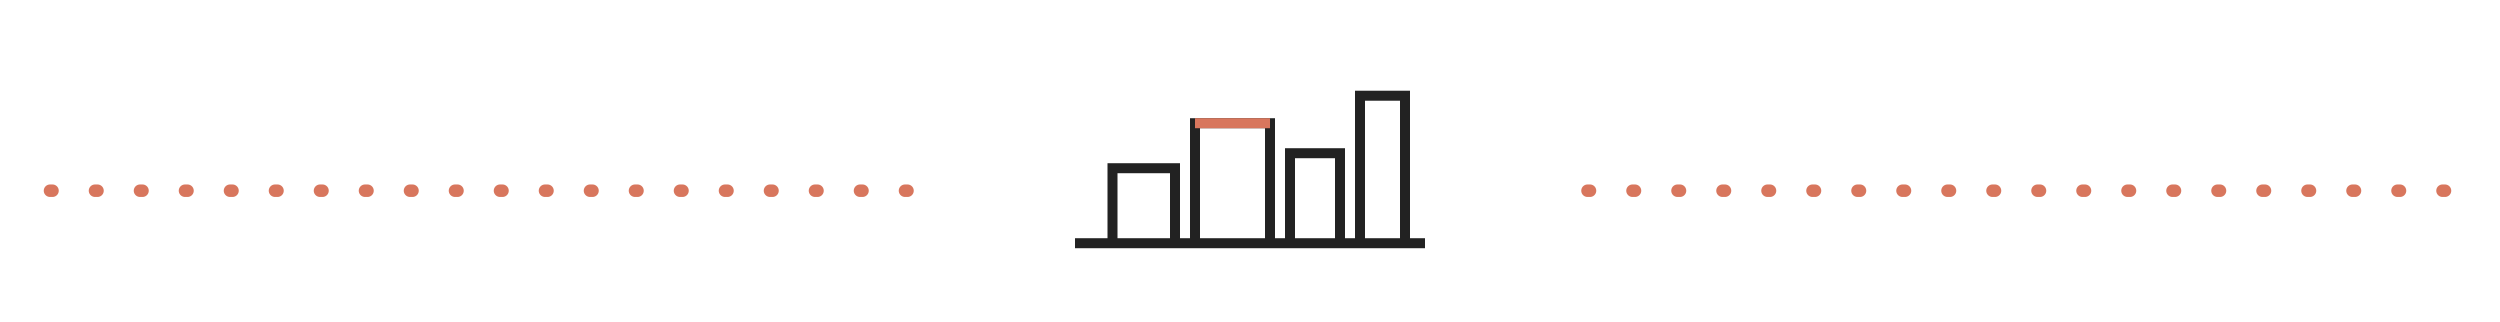
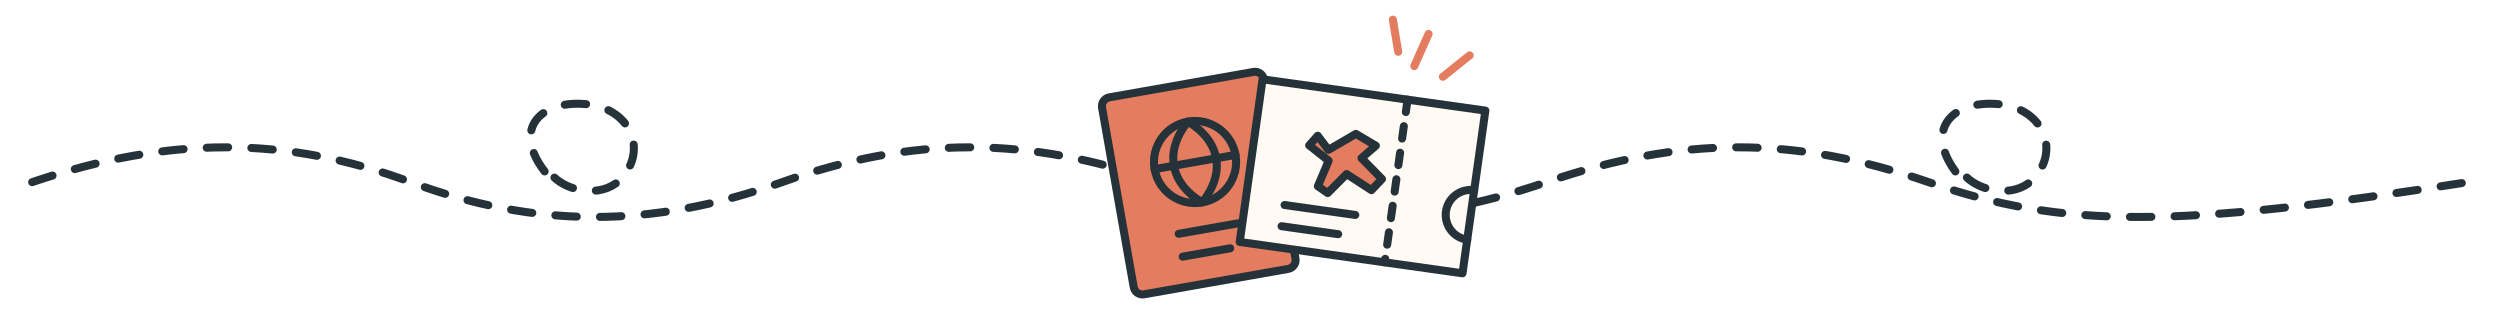
<svg xmlns="http://www.w3.org/2000/svg" viewBox="0 0 1400 180" width="1400" height="180" preserveAspectRatio="xMidYMid meet">
-   <svg x="0" y="0" width="1400" height="180" viewBox="0 0 1000 120" preserveAspectRatio="xMidYMid meet">
-     <path d="M20 72h345M635 72h345" stroke="#d8765d" stroke-width="5" stroke-linecap="round" stroke-dasharray="1 17" />
-     <g transform="translate(430 25)" fill="none" stroke="#222" stroke-width="4">
-       <path d="M0 68h140M15 68V38h25v30M48 68V20h30v48M86 68V32h20v36M114 68V9h18v59" />
-       <path d="M48 20h30" stroke="#d8765d" />
+   <g fill="none" stroke="#263239" stroke-width="4.5" stroke-linecap="round" stroke-linejoin="round" stroke-dasharray="12 13">
+     <path d="M18 102 C95 76 160 76 230 102 S365 128 438 102 S575 76 650 102 S790 128 866 102 S1005 76 1080 102 S1218 128 1382 102" />
+     <path d="M305 96 C285 70 306 54 333 59 C355 64 362 86 347 101 C336 111 318 107 310 99" />
+     <path d="M1095 96 C1076 70 1097 54 1124 59 C1146 64 1153 86 1138 101 C1127 111 1109 107 1101 99" />
+   </g>
+   <g stroke="#263239" stroke-width="4.5" stroke-linecap="round" stroke-linejoin="round">
+     <g transform="translate(625 45) rotate(-10 55 55)">
+       <rect x="0" y="0" width="92" height="112" rx="5" fill="#e47d5f" />
+       <circle cx="46" cy="44" r="23" fill="none" />
+       <path d="M23 44h46M46 21c-8 7-12 15-12 23s4 16 12 23M46 21c8 7 12 15 12 23s-4 16-12 23M30 82h34M30 95h27" fill="none" />
    </g>
-   </svg>
+     <g transform="translate(700 53) rotate(8 65 46)">
+       <path d="M0 0h126v92H0Z" fill="#fffaf3" />
+       <path d="M82 0v92" fill="none" stroke-dasharray="7 8" />
+       <path d="M42 34l14-11 12 5-7 8 13 10-5 7-15-7-9 12-6-3 4-15-12-7 4-6Z" fill="#e47d5f" />
+       <path d="M22 68h40M22 80h32" fill="none" />
+       <path d="M126 45a14 14 0 0 0 0 28" fill="none" />
+     </g>
+     <path d="M792 37l8-18M808 43l15-12M783 29l-3-18" stroke="#e47d5f" fill="none" />
+   </g>
</svg>
